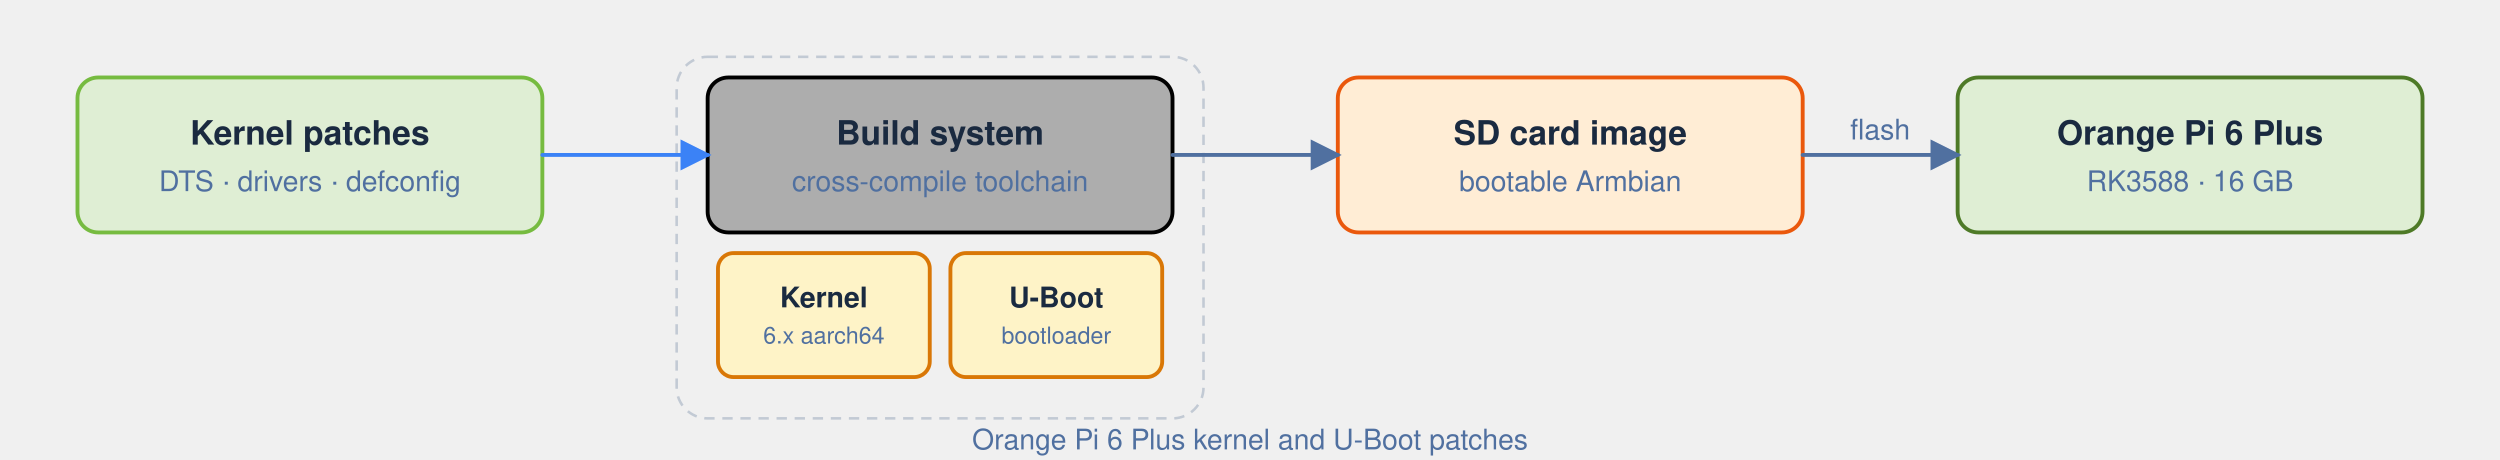
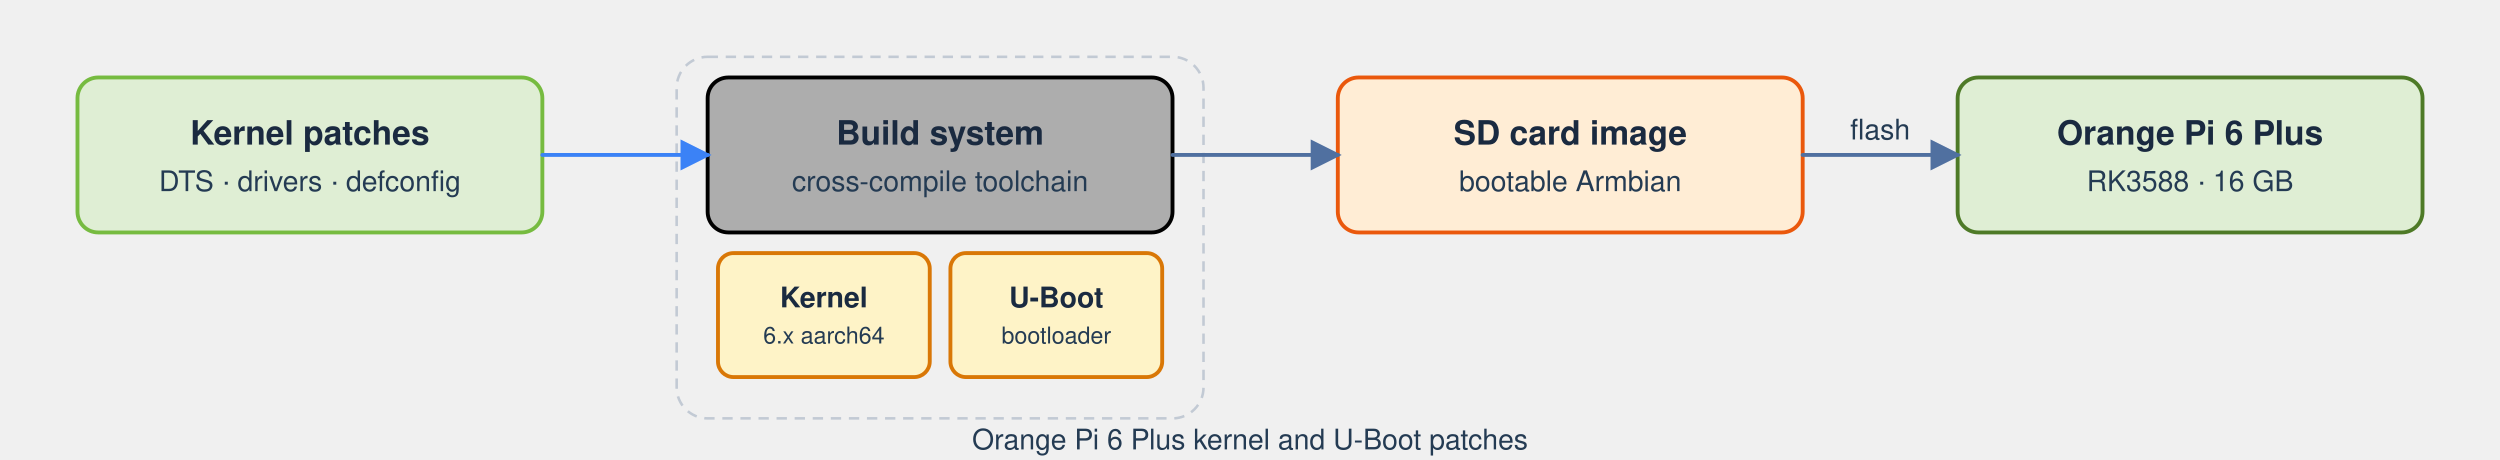
<svg xmlns="http://www.w3.org/2000/svg" viewBox="0 0 968 178">
  <style>
    /* Default: light mode (for rsvg-convert and non-media-query agents) */
    .bg { fill: transparent; }
    .box { fill: #ffffff; stroke: #707070; stroke-width: 1.5; }
    .box-accent { fill: #dbeafe; stroke: #3b82f6; stroke-width: 1.5; }
    .box-green { fill: #74a7ff; stroke: #012f7b; stroke-width: 1.5; }
    .box-warm { fill: #fef3c7; stroke: #d97706; stroke-width: 1.5; }
    .box-purple { fill: #adadad; stroke: #000000; stroke-width: 1.5; }
    .box-teal { fill: #ebebeb; stroke: #474747; stroke-width: 1.5; }
    .box-slate { fill: #a7c6ff; stroke: #0042a9; stroke-width: 1.5; }
    .box-indigo { fill: #dfeed4; stroke: #4e7a27; stroke-width: 1.5; }
    .box-rose { fill: #dfeed4; stroke: #76bb40; stroke-width: 1.5; }
    .box-orange { fill: #ffedd5; stroke: #ea580c; stroke-width: 1.5; }
    .box-cyan { fill: #d9c9fe; stroke: #5e30eb; stroke-width: 1.5; }
    .label { fill: #1a2a40; }
-     .sub { fill: #5070a0; }
+     .sub { fill: #243b53; }
    text { font-family: -apple-system, "Segoe UI", Helvetica, sans-serif; }
    .label { font-size: 13px; font-weight: 600; }
    .sub { font-size: 11px; }
    @media (prefers-color-scheme: dark) {
      .bg { fill: transparent; }
      .box { fill: #1a1e2a; stroke: #505050; }
      .box-accent { fill: #0d1e38; stroke: #2b5cb0; }
      .box-green { fill: #0a1a3a; stroke: #4a80d0; }
      .box-warm { fill: #221a10; stroke: #a06020; }
      .box-purple { fill: #222222; stroke: #666666; }
      .box-teal { fill: #1e1e1e; stroke: #666666; }
      .box-slate { fill: #0d1a38; stroke: #4a7ad0; }
      .box-indigo { fill: #1a2810; stroke: #5a8a30; }
      .box-rose { fill: #1a2810; stroke: #5aaa30; }
      .box-orange { fill: #2a1a08; stroke: #f97316; }
      .box-cyan { fill: #1a1030; stroke: #7040d0; }
      .label { fill: #d0daf0; }
      .sub { fill: #90a8c0; }
    }
  </style>
  <defs>
    <marker id="ah" markerWidth="8" markerHeight="8" refX="7" refY="4" orient="auto">
      <path d="M0,0 L8,4 L0,8z" fill="#5070a0" stroke="none" />
    </marker>
    <marker id="ahs" markerWidth="8" markerHeight="8" refX="7" refY="4" orient="auto">
      <path d="M0,0 L8,4 L0,8z" fill="#3b82f6" stroke="none" />
    </marker>
  </defs>
  <rect width="968" height="178" class="bg" rx="8" />
  <rect x="30" y="30" width="180" height="60" rx="8" class="box-rose" />
  <text x="120" y="56" text-anchor="middle" class="label">Kernel patches</text>
  <text x="120" y="74" text-anchor="middle" class="sub">DTS · drivers · defconfig</text>
  <rect x="262" y="22" width="204" height="140" rx="12" fill="none" stroke="#94a3b8" stroke-width="1" stroke-dasharray="4 3" opacity="0.5" />
  <rect x="274" y="30" width="180" height="60" rx="8" class="box-purple" />
  <text x="364" y="56" text-anchor="middle" class="label">Build system</text>
  <text x="364" y="74" text-anchor="middle" class="sub">cross-compile toolchain</text>
  <rect x="278" y="98" width="82" height="48" rx="6" class="box-warm" />
  <text x="319" y="119" text-anchor="middle" class="label" style="font-size:11px">Kernel</text>
  <text x="319" y="133" text-anchor="middle" class="sub" style="font-size:9px">6.x aarch64</text>
  <rect x="368" y="98" width="82" height="48" rx="6" class="box-warm" />
  <text x="409" y="119" text-anchor="middle" class="label" style="font-size:11px">U-Boot</text>
  <text x="409" y="133" text-anchor="middle" class="sub" style="font-size:9px">bootloader</text>
  <rect x="518" y="30" width="180" height="60" rx="8" class="box-orange" />
  <text x="608" y="56" text-anchor="middle" class="label">SD card image</text>
  <text x="608" y="74" text-anchor="middle" class="sub">bootable Armbian</text>
  <rect x="758" y="30" width="180" height="60" rx="8" class="box-indigo" />
  <text x="848" y="56" text-anchor="middle" class="label">Orange Pi 6 Plus</text>
  <text x="848" y="74" text-anchor="middle" class="sub">RK3588 · 16 GB</text>
  <path d="M210,60 L274,60" fill="none" stroke="#3b82f6" stroke-width="1.5" stroke-linecap="round" marker-end="url(#ahs)" />
  <path d="M454,60 L518,60" fill="none" stroke="#5070a0" stroke-width="1.5" stroke-linecap="round" marker-end="url(#ah)" />
  <path d="M698,60 L758,60" fill="none" stroke="#5070a0" stroke-width="1.5" stroke-linecap="round" marker-end="url(#ah)" />
  <text x="728" y="54" text-anchor="middle" class="sub">flash</text>
  <text x="484" y="174" text-anchor="middle" class="sub">Orange Pi 6 Plus kernel and U-Boot patches</text>
</svg>
